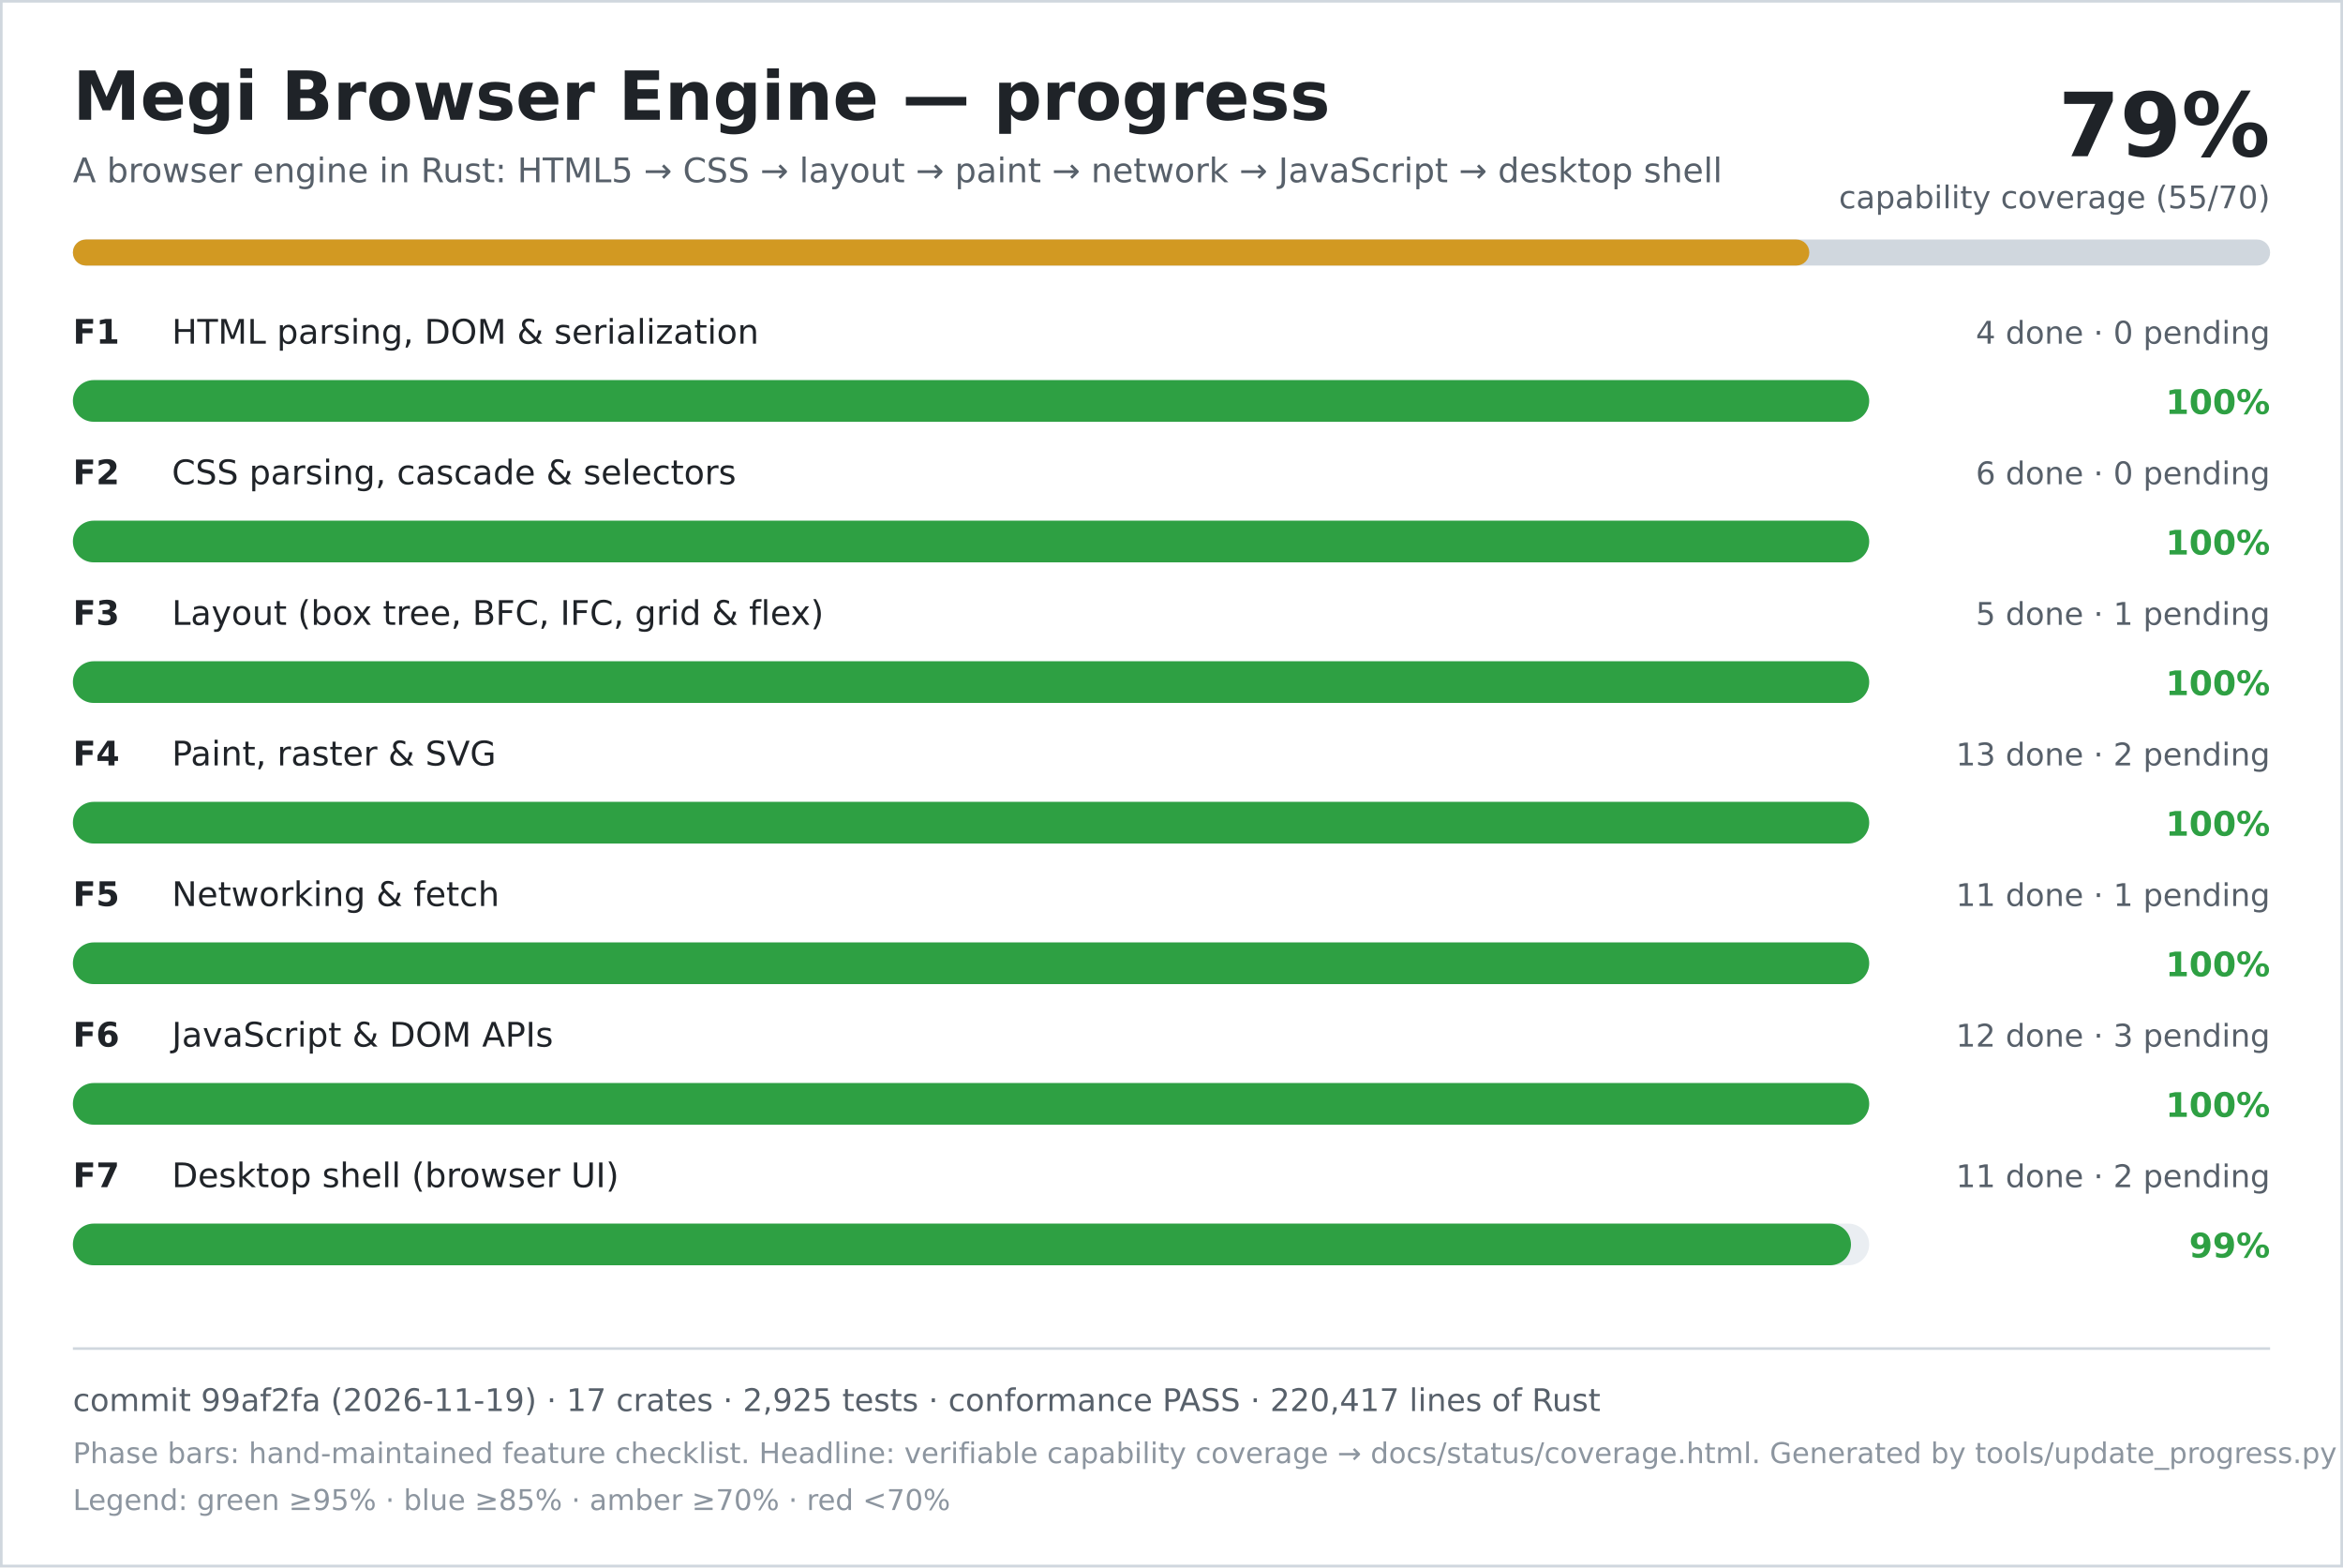
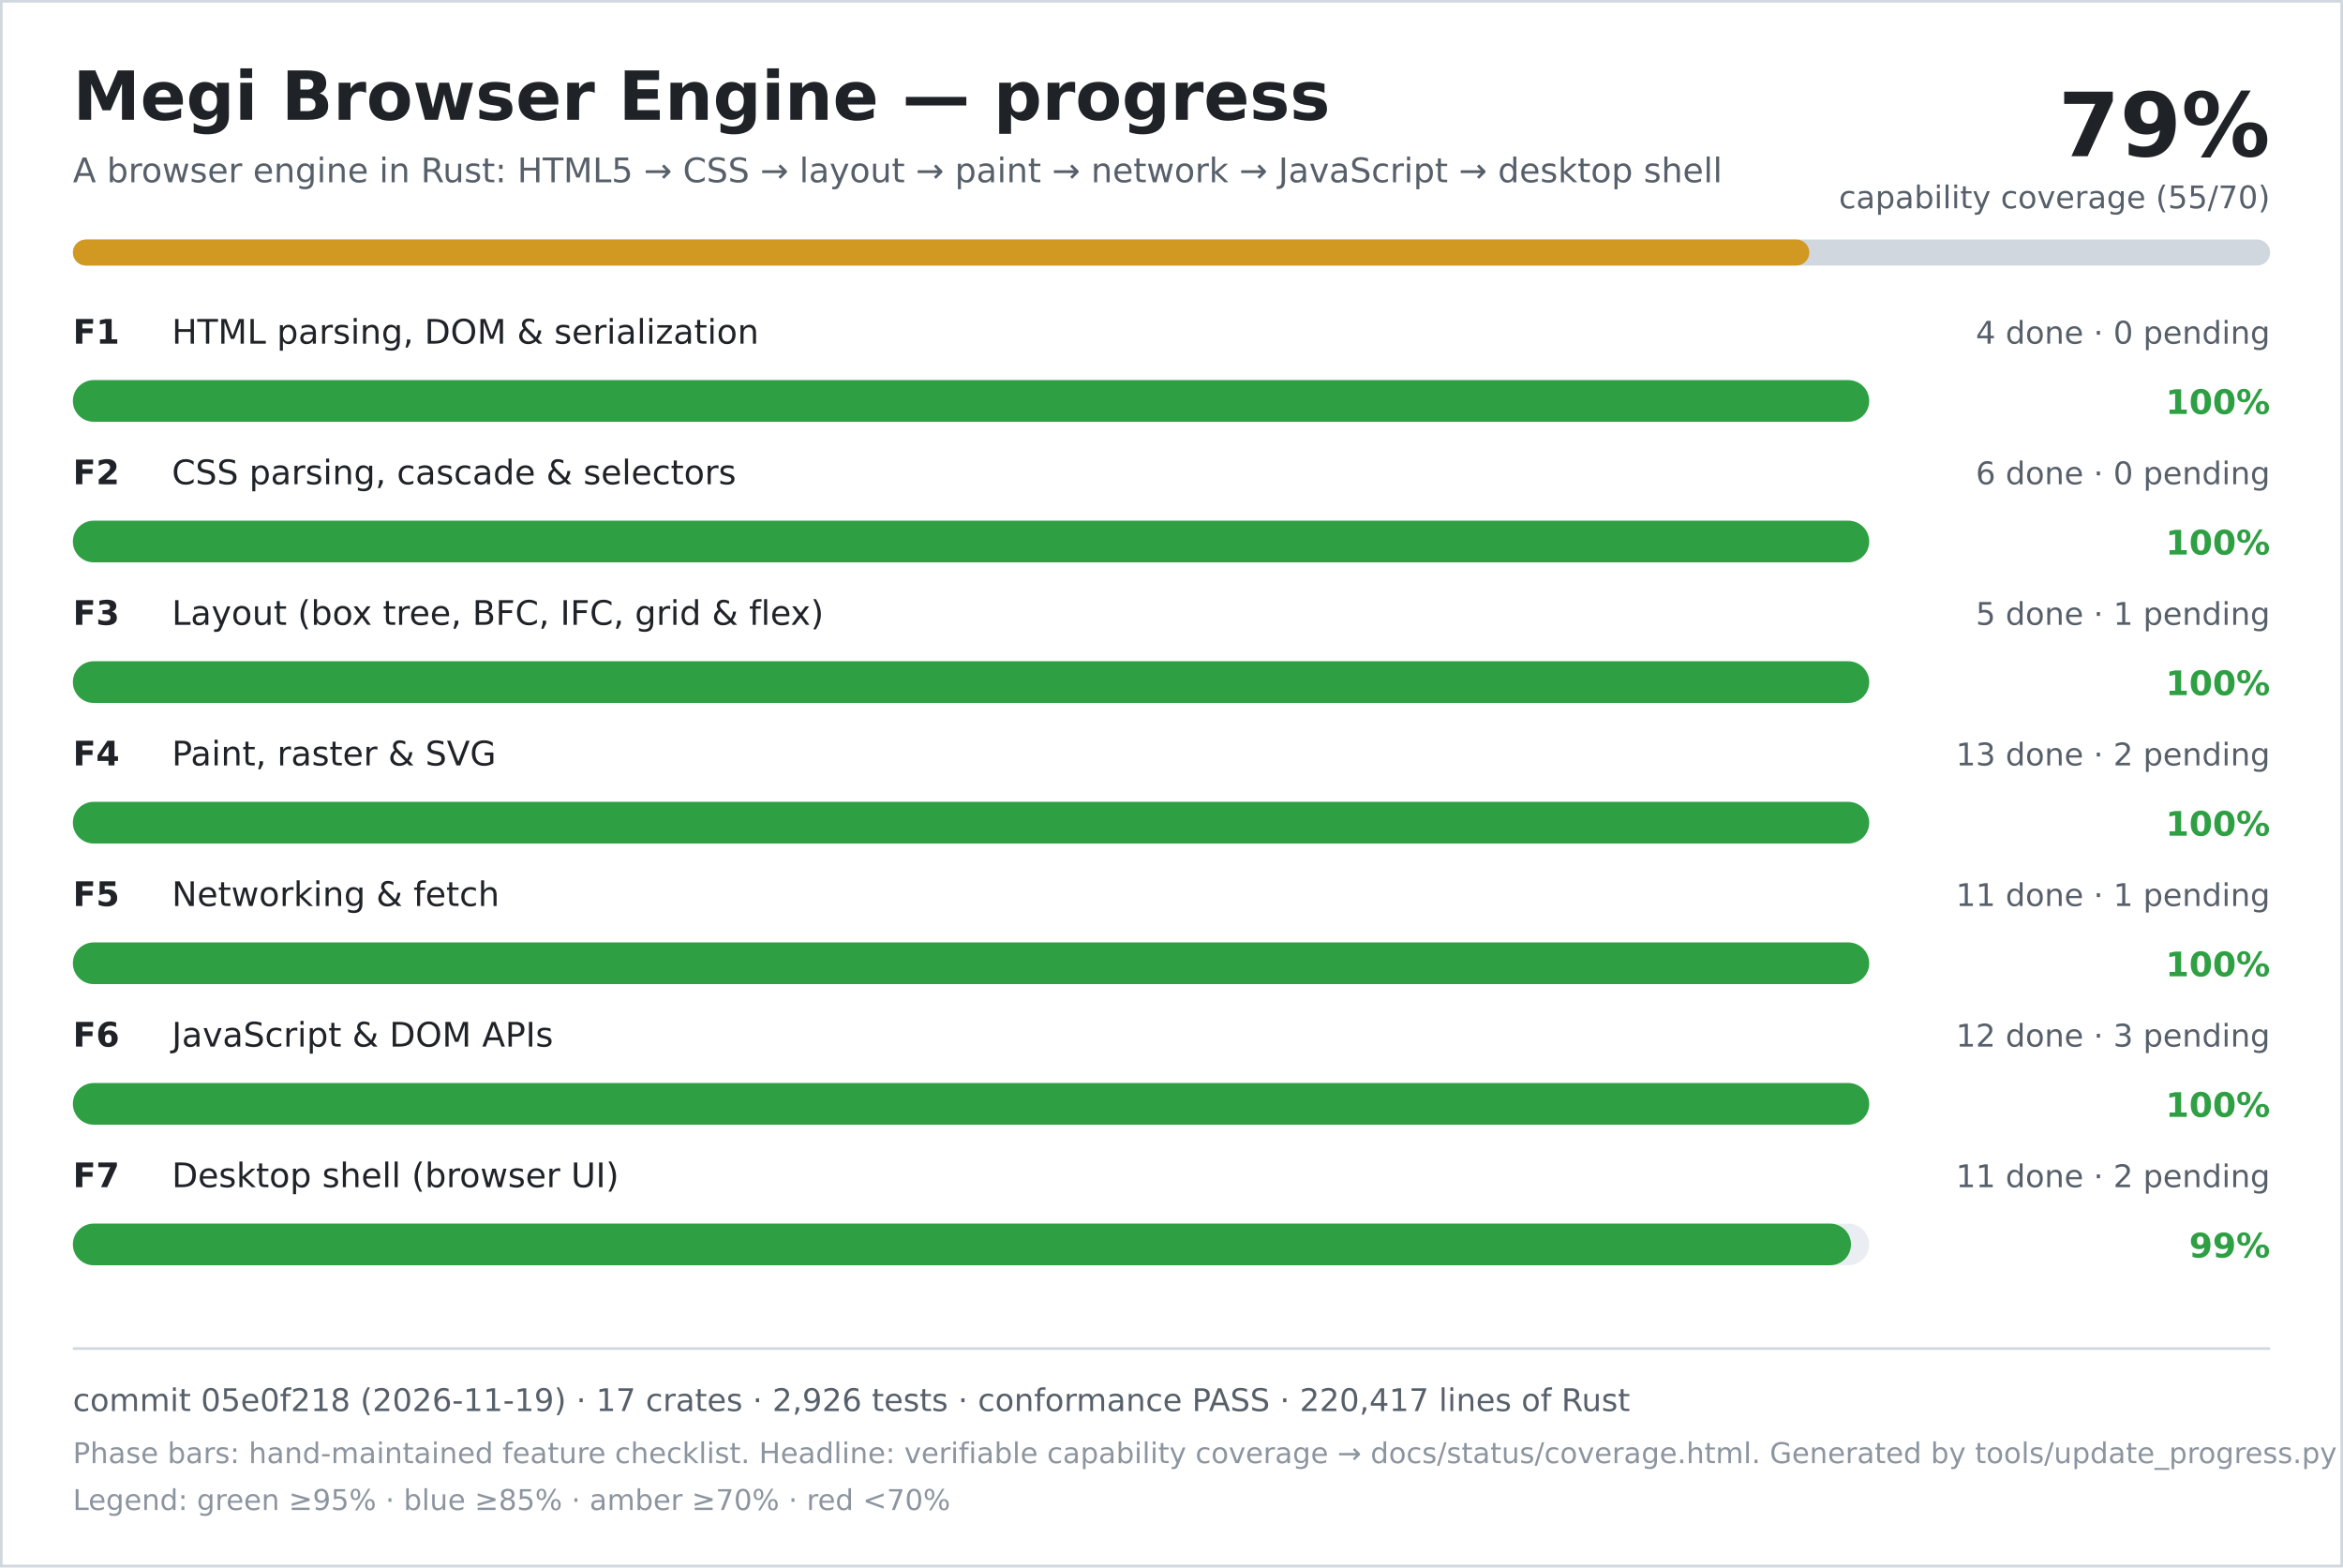
<svg xmlns="http://www.w3.org/2000/svg" width="900" height="602" viewBox="0 0 900 602" role="img" aria-labelledby="title desc">
  <rect width="900" height="602" fill="#ffffff" />
  <rect x="0.5" y="0.5" width="899" height="601" fill="none" stroke="#d0d7de" />
  <text x="28" y="46" font-family="DejaVu Sans, Verdana, sans-serif" font-size="26" font-weight="700" fill="#1f2328">Megi Browser Engine — progress</text>
  <text x="28" y="70" font-family="DejaVu Sans, Verdana, sans-serif" font-size="13" fill="#57606a">A browser engine in Rust: HTML5 → CSS → layout → paint → network → JavaScript → desktop shell</text>
  <text x="872" y="60" text-anchor="end" font-family="DejaVu Sans, Verdana, sans-serif" font-size="34" font-weight="700" fill="#1f2328">79%</text>
  <text x="872" y="80" text-anchor="end" font-family="DejaVu Sans, Verdana, sans-serif" font-size="12" fill="#57606a">capability coverage (55/70)</text>
  <rect x="28" y="92" width="844" height="10" rx="5" fill="#d0d7de" />
  <rect x="28" y="92" width="667" height="10" rx="5" fill="#d29922" />
  <text x="28" y="132" font-family="DejaVu Sans, Verdana, sans-serif" font-size="13" font-weight="700" fill="#1f2328">F1</text>
  <text x="66" y="132" font-family="DejaVu Sans, Verdana, sans-serif" font-size="13" fill="#1f2328">HTML parsing, DOM &amp; serialization</text>
  <text x="872" y="132" text-anchor="end" font-family="DejaVu Sans, Verdana, sans-serif" font-size="12" fill="#57606a">4 done · 0 pending</text>
  <rect x="28" y="146" width="690" height="16" rx="8" fill="#eaeef2" />
  <rect x="28" y="146" width="690" height="16" rx="8" fill="#2ea043" />
  <text x="872" y="159" text-anchor="end" font-family="DejaVu Sans, Verdana, sans-serif" font-size="13" font-weight="700" fill="#2ea043">100%</text>
  <text x="28" y="186" font-family="DejaVu Sans, Verdana, sans-serif" font-size="13" font-weight="700" fill="#1f2328">F2</text>
  <text x="66" y="186" font-family="DejaVu Sans, Verdana, sans-serif" font-size="13" fill="#1f2328">CSS parsing, cascade &amp; selectors</text>
  <text x="872" y="186" text-anchor="end" font-family="DejaVu Sans, Verdana, sans-serif" font-size="12" fill="#57606a">6 done · 0 pending</text>
  <rect x="28" y="200" width="690" height="16" rx="8" fill="#eaeef2" />
  <rect x="28" y="200" width="690" height="16" rx="8" fill="#2ea043" />
  <text x="872" y="213" text-anchor="end" font-family="DejaVu Sans, Verdana, sans-serif" font-size="13" font-weight="700" fill="#2ea043">100%</text>
  <text x="28" y="240" font-family="DejaVu Sans, Verdana, sans-serif" font-size="13" font-weight="700" fill="#1f2328">F3</text>
  <text x="66" y="240" font-family="DejaVu Sans, Verdana, sans-serif" font-size="13" fill="#1f2328">Layout (box tree, BFC, IFC, grid &amp; flex)</text>
  <text x="872" y="240" text-anchor="end" font-family="DejaVu Sans, Verdana, sans-serif" font-size="12" fill="#57606a">5 done · 1 pending</text>
  <rect x="28" y="254" width="690" height="16" rx="8" fill="#eaeef2" />
  <rect x="28" y="254" width="690" height="16" rx="8" fill="#2ea043" />
  <text x="872" y="267" text-anchor="end" font-family="DejaVu Sans, Verdana, sans-serif" font-size="13" font-weight="700" fill="#2ea043">100%</text>
  <text x="28" y="294" font-family="DejaVu Sans, Verdana, sans-serif" font-size="13" font-weight="700" fill="#1f2328">F4</text>
  <text x="66" y="294" font-family="DejaVu Sans, Verdana, sans-serif" font-size="13" fill="#1f2328">Paint, raster &amp; SVG</text>
  <text x="872" y="294" text-anchor="end" font-family="DejaVu Sans, Verdana, sans-serif" font-size="12" fill="#57606a">13 done · 2 pending</text>
  <rect x="28" y="308" width="690" height="16" rx="8" fill="#eaeef2" />
  <rect x="28" y="308" width="690" height="16" rx="8" fill="#2ea043" />
  <text x="872" y="321" text-anchor="end" font-family="DejaVu Sans, Verdana, sans-serif" font-size="13" font-weight="700" fill="#2ea043">100%</text>
  <text x="28" y="348" font-family="DejaVu Sans, Verdana, sans-serif" font-size="13" font-weight="700" fill="#1f2328">F5</text>
  <text x="66" y="348" font-family="DejaVu Sans, Verdana, sans-serif" font-size="13" fill="#1f2328">Networking &amp; fetch</text>
  <text x="872" y="348" text-anchor="end" font-family="DejaVu Sans, Verdana, sans-serif" font-size="12" fill="#57606a">11 done · 1 pending</text>
  <rect x="28" y="362" width="690" height="16" rx="8" fill="#eaeef2" />
  <rect x="28" y="362" width="690" height="16" rx="8" fill="#2ea043" />
  <text x="872" y="375" text-anchor="end" font-family="DejaVu Sans, Verdana, sans-serif" font-size="13" font-weight="700" fill="#2ea043">100%</text>
  <text x="28" y="402" font-family="DejaVu Sans, Verdana, sans-serif" font-size="13" font-weight="700" fill="#1f2328">F6</text>
  <text x="66" y="402" font-family="DejaVu Sans, Verdana, sans-serif" font-size="13" fill="#1f2328">JavaScript &amp; DOM APIs</text>
  <text x="872" y="402" text-anchor="end" font-family="DejaVu Sans, Verdana, sans-serif" font-size="12" fill="#57606a">12 done · 3 pending</text>
  <rect x="28" y="416" width="690" height="16" rx="8" fill="#eaeef2" />
  <rect x="28" y="416" width="690" height="16" rx="8" fill="#2ea043" />
  <text x="872" y="429" text-anchor="end" font-family="DejaVu Sans, Verdana, sans-serif" font-size="13" font-weight="700" fill="#2ea043">100%</text>
  <text x="28" y="456" font-family="DejaVu Sans, Verdana, sans-serif" font-size="13" font-weight="700" fill="#1f2328">F7</text>
  <text x="66" y="456" font-family="DejaVu Sans, Verdana, sans-serif" font-size="13" fill="#1f2328">Desktop shell (browser UI)</text>
  <text x="872" y="456" text-anchor="end" font-family="DejaVu Sans, Verdana, sans-serif" font-size="12" fill="#57606a">11 done · 2 pending</text>
  <rect x="28" y="470" width="690" height="16" rx="8" fill="#eaeef2" />
  <rect x="28" y="470" width="683" height="16" rx="8" fill="#2ea043" />
  <text x="872" y="483" text-anchor="end" font-family="DejaVu Sans, Verdana, sans-serif" font-size="13" font-weight="700" fill="#2ea043">99%</text>
  <line x1="28" y1="518" x2="872" y2="518" stroke="#d0d7de" />
-   <text x="28" y="542" font-family="DejaVu Sans, Verdana, sans-serif" font-size="12" fill="#57606a">commit 99af2fa (2026-11-19) · 17 crates · 2,925 tests · conformance PASS · 220,417 lines of Rust</text>
+   <text x="28" y="542" font-family="DejaVu Sans, Verdana, sans-serif" font-size="12" fill="#57606a">commit 05e0f218 (2026-11-19) · 17 crates · 2,926 tests · conformance PASS · 220,417 lines of Rust</text>
  <text x="28" y="562" font-family="DejaVu Sans, Verdana, sans-serif" font-size="11" fill="#8c959f">Phase bars: hand-maintained feature checklist. Headline: verifiable capability coverage → docs/status/coverage.html. Generated by tools/update_progress.py — do not edit.</text>
  <text x="28" y="580" font-family="DejaVu Sans, Verdana, sans-serif" font-size="11" fill="#8c959f">Legend: green ≥95% · blue ≥85% · amber ≥70% · red &lt;70%</text>
</svg>
